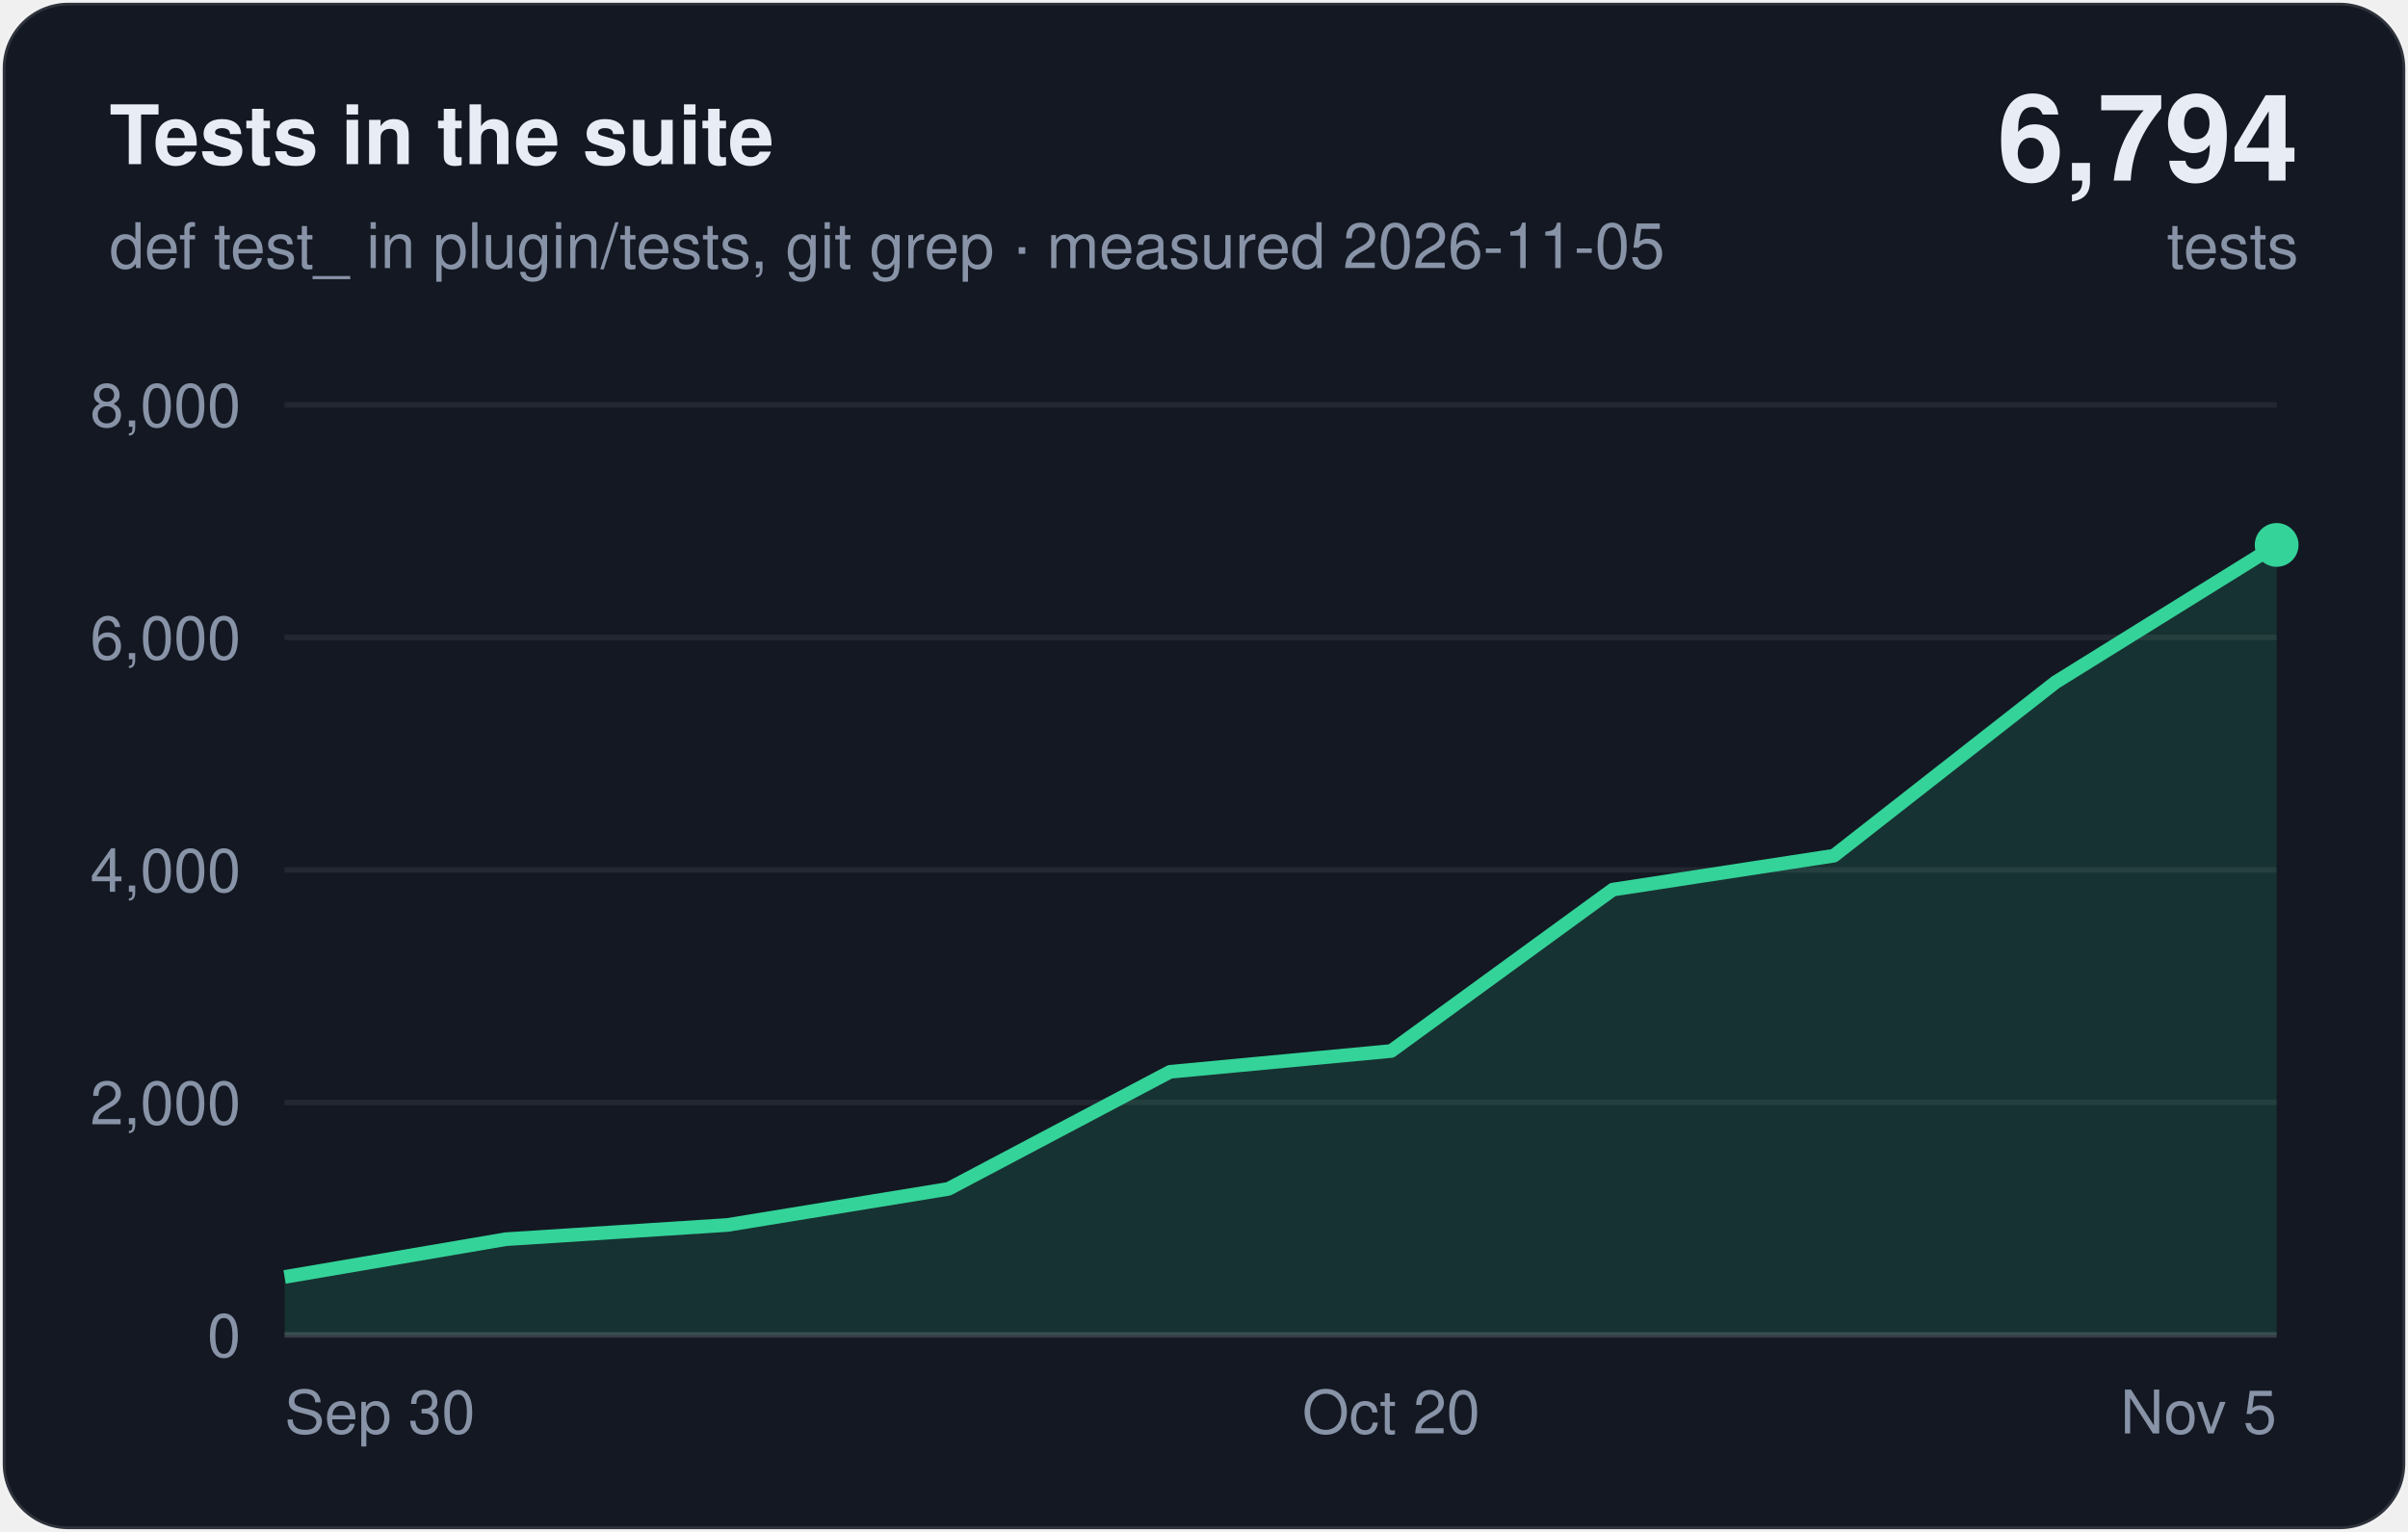
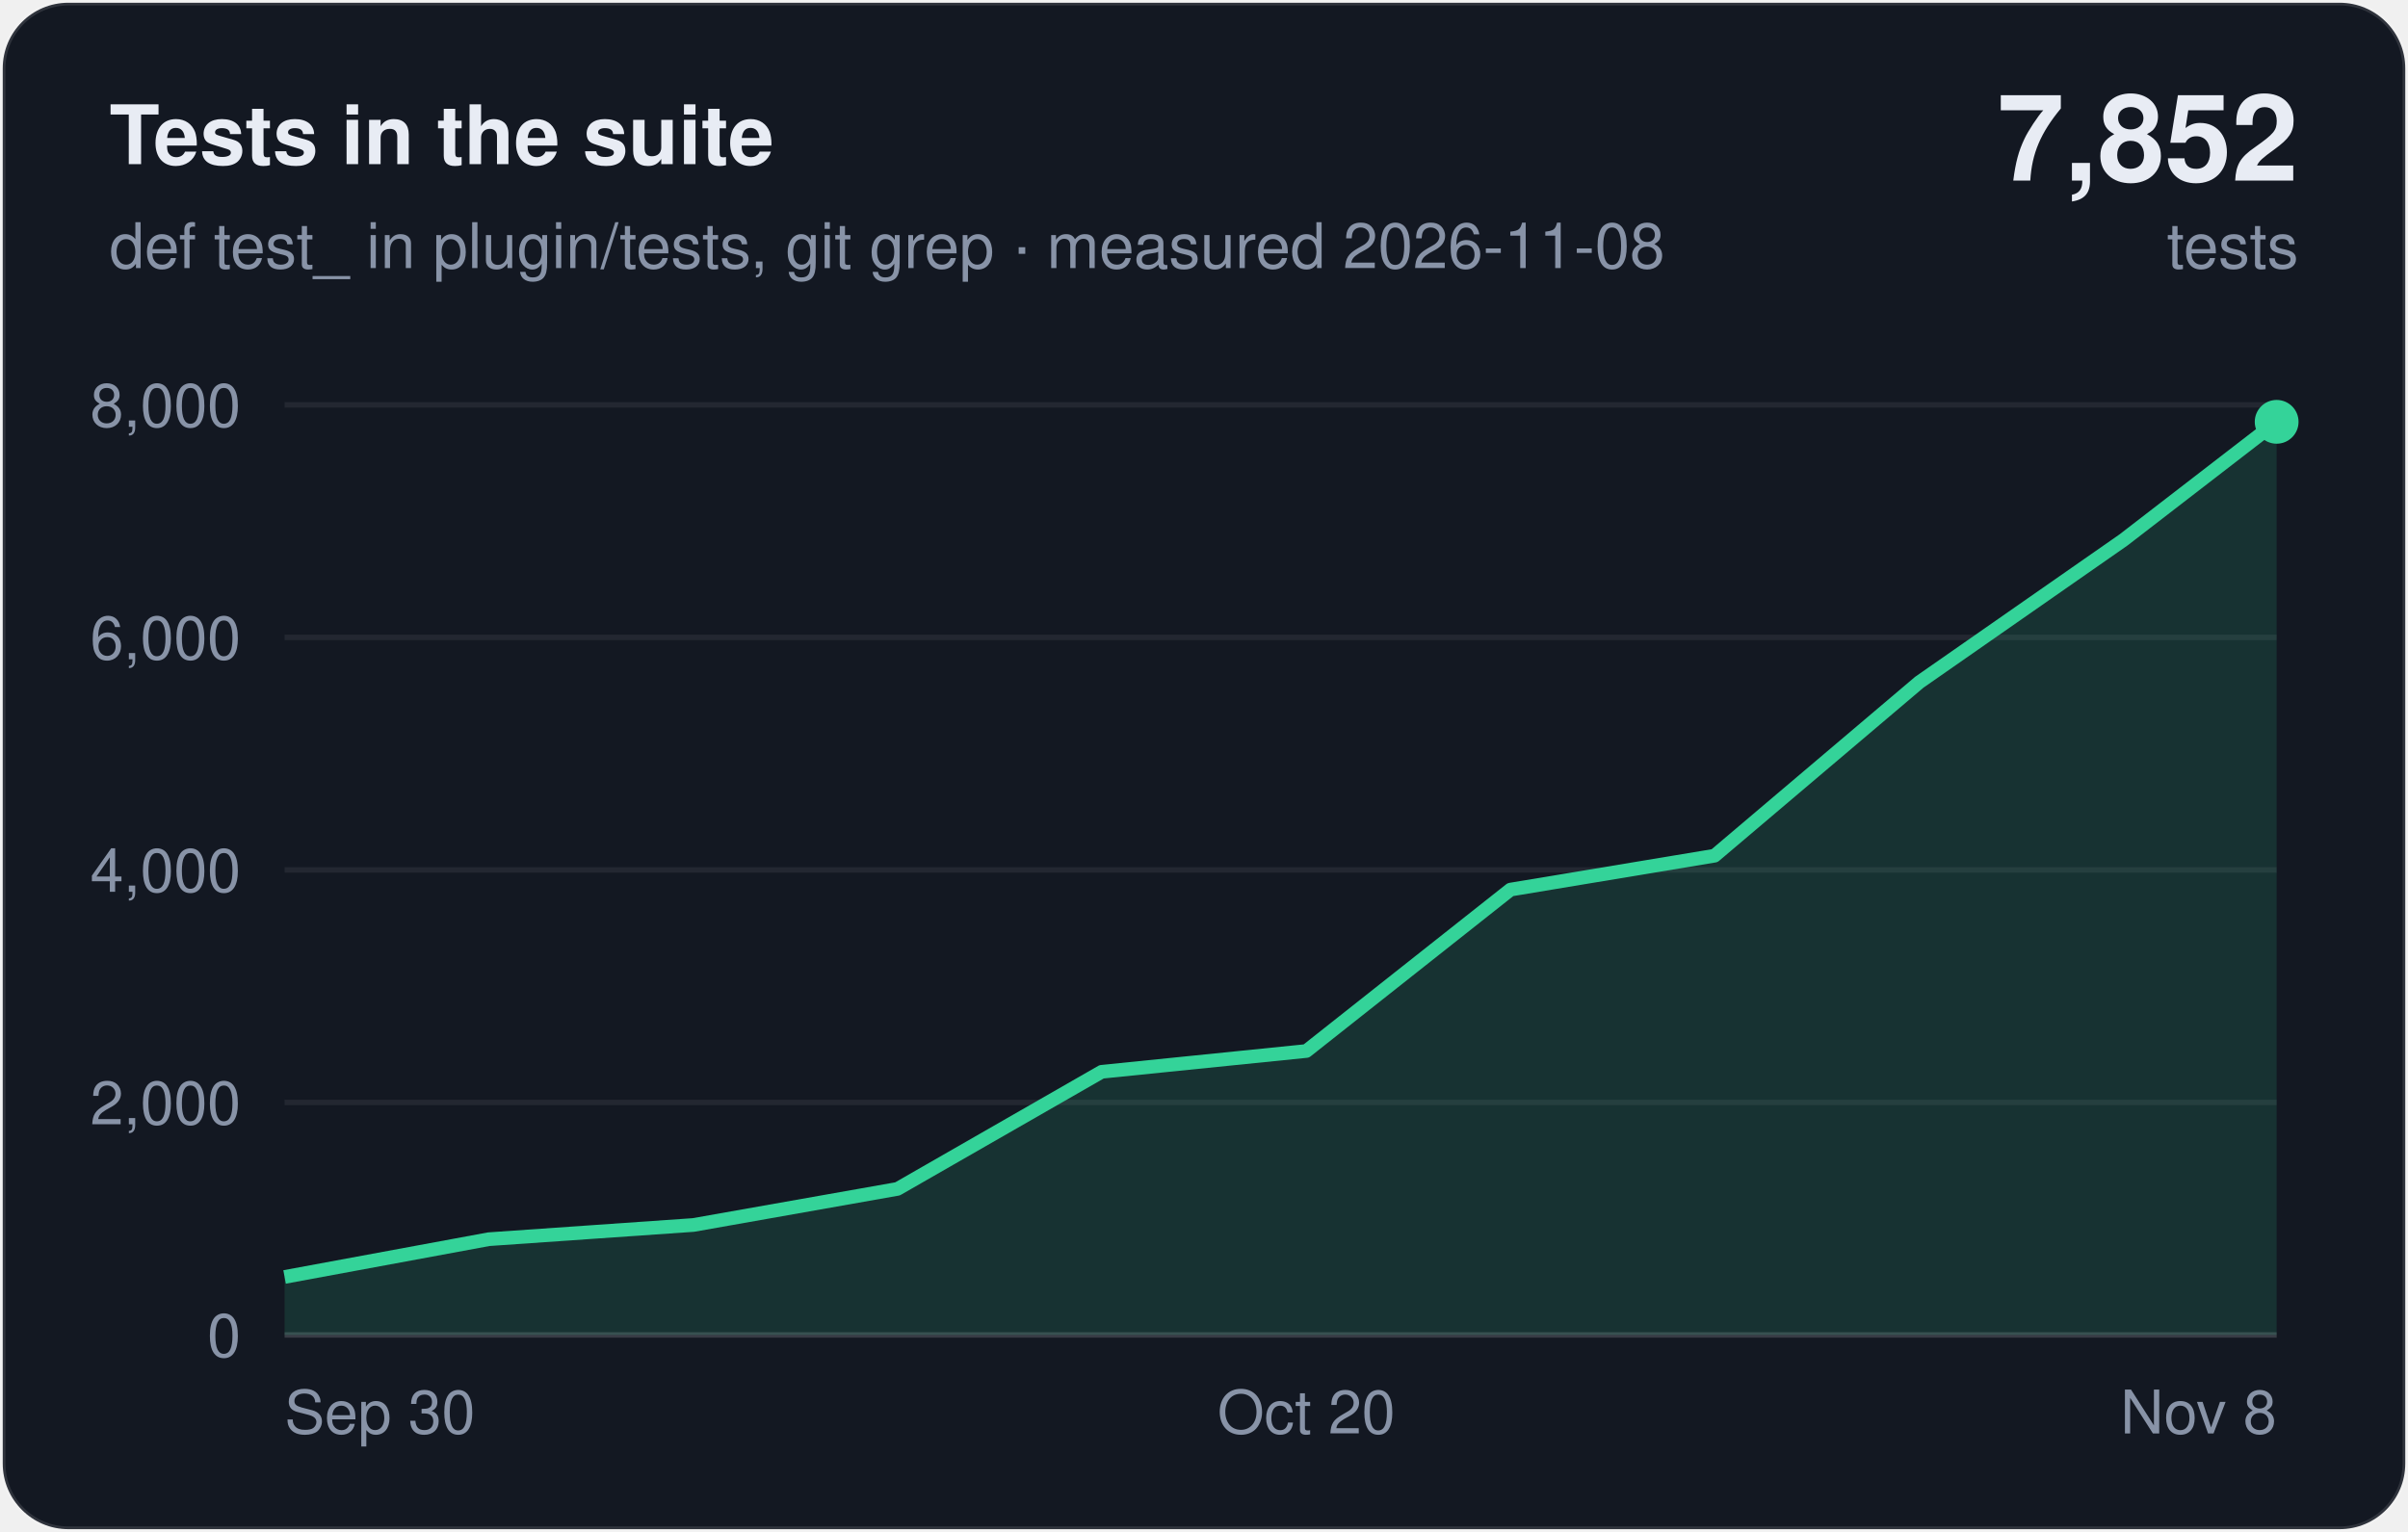
- <svg xmlns="http://www.w3.org/2000/svg" viewBox="0 0 440 280" width="440" height="280" role="img" aria-label="Tests in the suite: 6794 on 2026-11-05, measured 2026-11-05">
+ <svg xmlns="http://www.w3.org/2000/svg" viewBox="0 0 440 280" width="440" height="280" role="img" aria-label="Tests in the suite: 7852 on 2026-11-08, measured 2026-11-08">
  <style>text{font-family:-apple-system,BlinkMacSystemFont,'Segoe UI',Helvetica,Arial,sans-serif;fill:#B4BDCE}.i{fill:#E8ECF4}.m{fill:#8893A7}.b{font-weight:600;fill:#E8ECF4}.c{font-family:ui-monospace,SFMono-Regular,Menlo,Consolas,monospace;fill:#7AA2FF}.l{fill:#7AA2FF}</style>
  <rect x="0.5" y="0.5" width="439" height="279" rx="12" fill="#131822" stroke="#FFFFFF" stroke-opacity=".12" />
  <text x="20" y="30" font-size="15" class="b">Tests in the suite</text>
-   <text x="420" y="33" font-size="22" class="i" font-weight="650" text-anchor="end">6,794</text>
+   <text x="420" y="33" font-size="22" class="i" font-weight="650" text-anchor="end">7,852</text>
  <text x="420" y="49" font-size="11.5" class="m" text-anchor="end">tests</text>
-   <text x="20" y="49" font-size="11.5" class="m" xml:space="preserve">def test_ in plugin/tests, git grep · measured 2026-11-05</text>
+   <text x="20" y="49" font-size="11.5" class="m" xml:space="preserve">def test_ in plugin/tests, git grep · measured 2026-11-08</text>
  <line x1="52" y1="244.0" x2="416" y2="244.0" stroke="#FFFFFF" stroke-opacity=".16" />
  <text x="44" y="248.0" font-size="11" class="m" text-anchor="end">0</text>
  <line x1="52" y1="201.5" x2="416" y2="201.5" stroke="#FFFFFF" stroke-opacity=".07" />
  <text x="44" y="205.5" font-size="11" class="m" text-anchor="end">2,000</text>
  <line x1="52" y1="159.0" x2="416" y2="159.0" stroke="#FFFFFF" stroke-opacity=".07" />
  <text x="44" y="163.0" font-size="11" class="m" text-anchor="end">4,000</text>
  <line x1="52" y1="116.5" x2="416" y2="116.5" stroke="#FFFFFF" stroke-opacity=".07" />
  <text x="44" y="120.5" font-size="11" class="m" text-anchor="end">6,000</text>
  <line x1="52" y1="74.0" x2="416" y2="74.0" stroke="#FFFFFF" stroke-opacity=".07" />
  <text x="44" y="78.0" font-size="11" class="m" text-anchor="end">8,000</text>
-   <path d="M52.0 233.4L92.4 226.5L132.9 223.9L173.3 217.3L213.8 195.9L254.2 192.1L294.7 162.6L335.1 156.4L375.6 124.7L416.0 99.6L416.0 244L52.0 244Z" fill="#34D399" fill-opacity=".14" />
-   <path d="M52.0 233.4L92.4 226.5L132.9 223.9L173.3 217.3L213.8 195.9L254.2 192.1L294.7 162.6L335.1 156.4L375.6 124.7L416.0 99.6" fill="none" stroke="#34D399" stroke-width="2.5" stroke-linejoin="round" />
-   <circle cx="416.0" cy="99.6" r="4" fill="#34D399" />
+   <path d="M52.0 233.4L89.3 226.5L126.7 223.9L164.0 217.3L201.3 195.9L238.7 192.1L276.0 162.6L313.3 156.4L350.7 124.7L388.0 98.7L416.0 77.1L416.0 244L52.0 244Z" fill="#34D399" fill-opacity=".14" />
+   <path d="M52.0 233.4L89.3 226.5L126.7 223.9L164.0 217.3L201.3 195.9L238.7 192.1L276.0 162.6L313.3 156.4L350.7 124.7L388.0 98.7L416.0 77.1" fill="none" stroke="#34D399" stroke-width="2.5" stroke-linejoin="round" />
+   <circle cx="416.0" cy="77.1" r="4" fill="#34D399" />
  <text x="52.0" y="262" font-size="11" class="m" text-anchor="start">Sep 30</text>
-   <text x="254.2" y="262" font-size="11" class="m" text-anchor="middle">Oct 20</text>
-   <text x="416.0" y="262" font-size="11" class="m" text-anchor="end">Nov 5</text>
+   <text x="238.7" y="262" font-size="11" class="m" text-anchor="middle">Oct 20</text>
+   <text x="416.0" y="262" font-size="11" class="m" text-anchor="end">Nov 8</text>
</svg>
